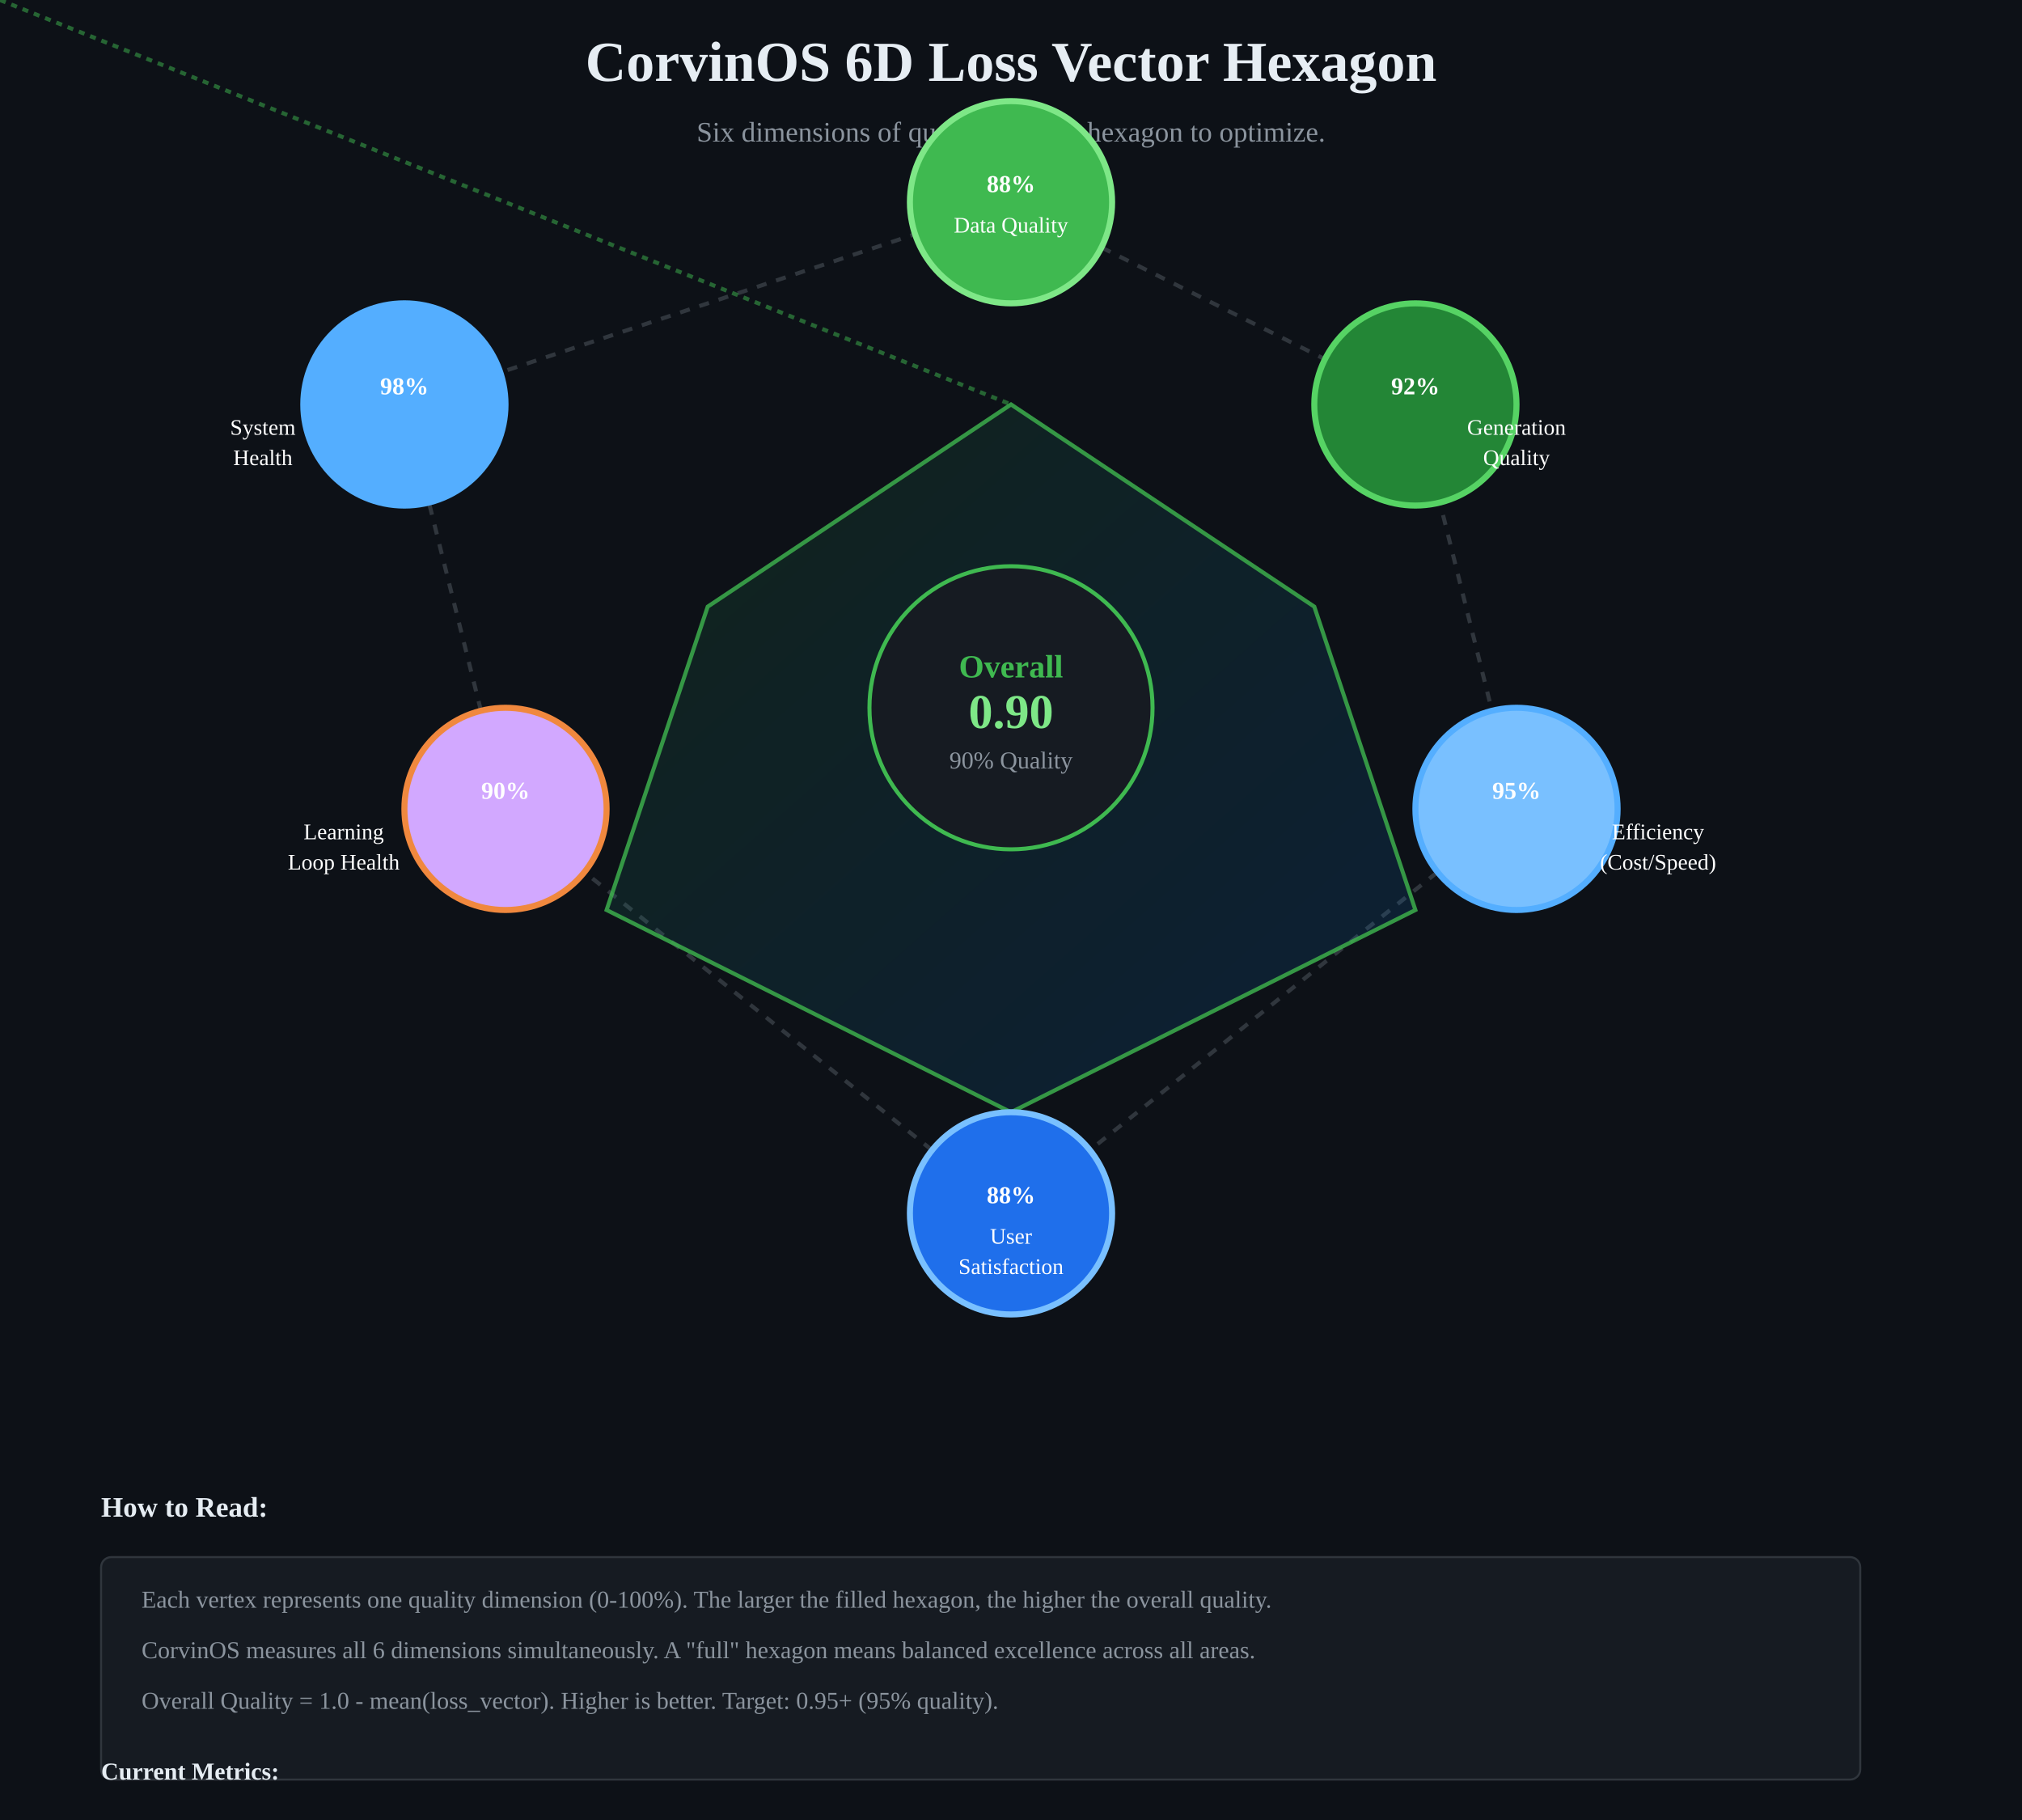
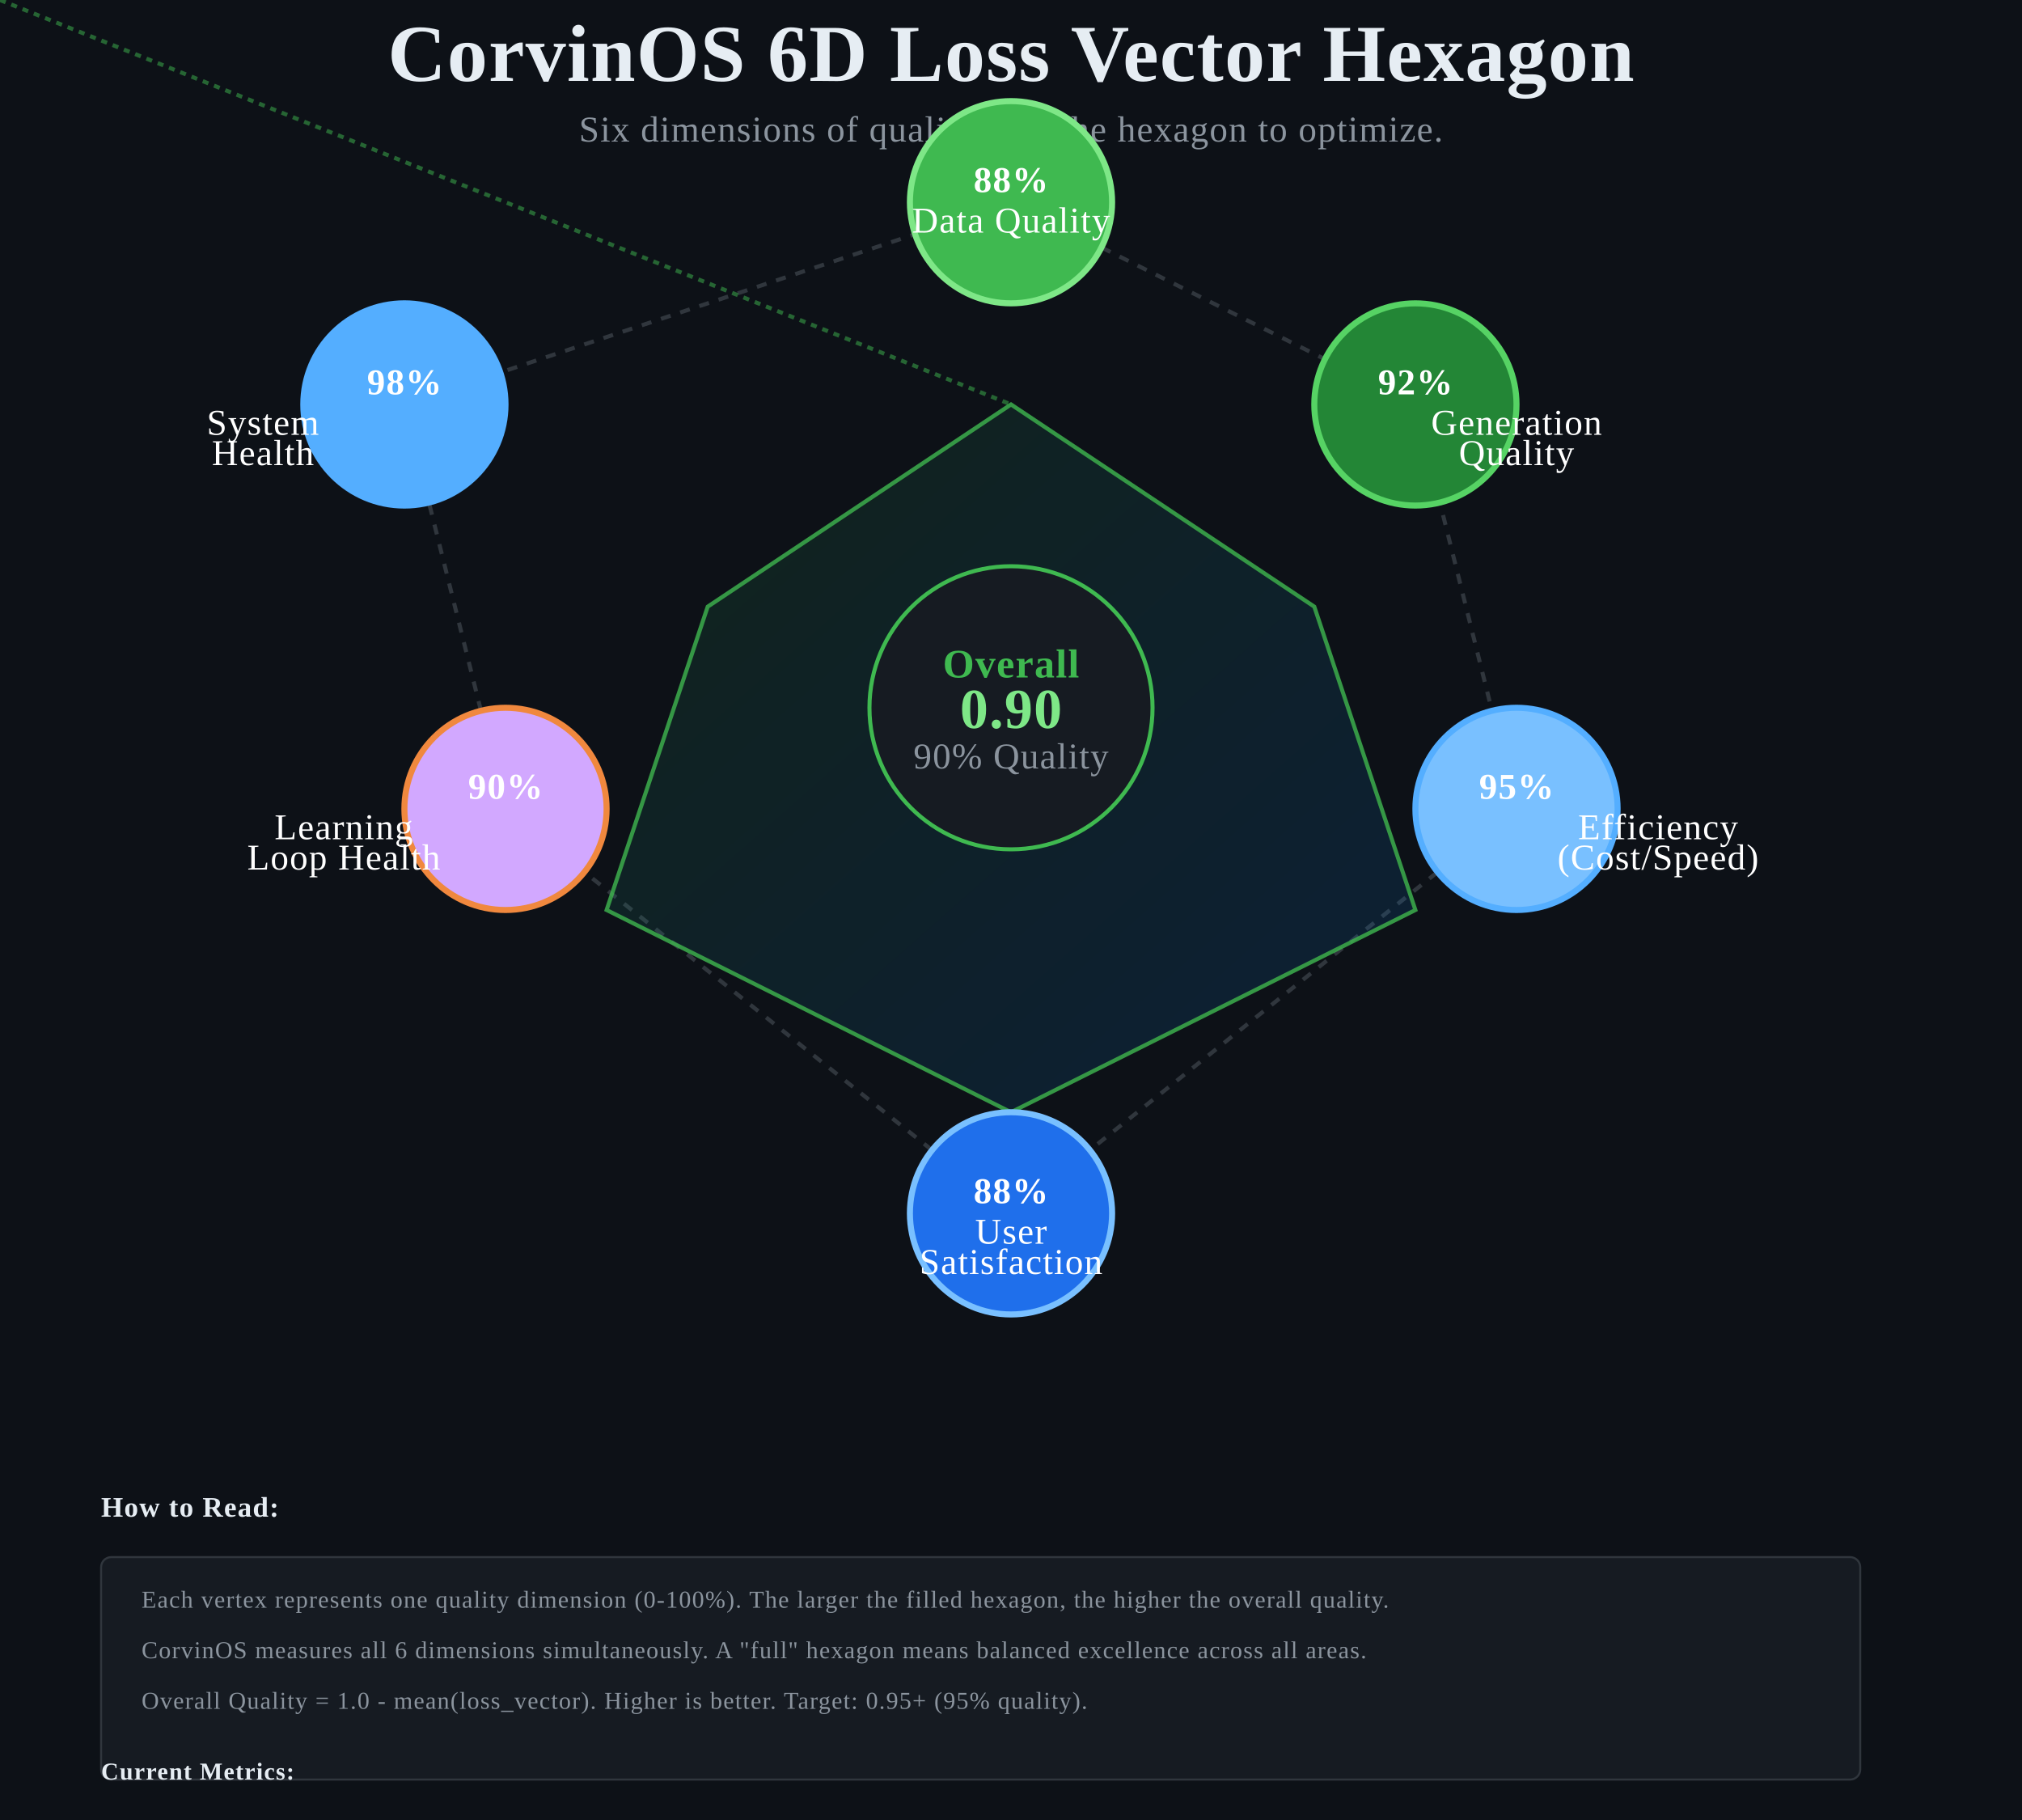
<svg xmlns="http://www.w3.org/2000/svg" viewBox="0 0 1000 900">
  <rect width="1000" height="900" fill="#0d1117" />
-   <text x="500" y="40" font-size="28" font-weight="bold" fill="#e6edf3" text-anchor="middle">
+   <text x="500" y="40" font-size="40" font-weight="bold" fill="#e6edf3" text-anchor="middle" letter-spacing="0.5">
    CorvinOS 6D Loss Vector Hexagon
  </text>
-   <text x="500" y="70" font-size="14" fill="#8b949e" text-anchor="middle">
+   <text x="500" y="70" font-size="18" fill="#8b949e" text-anchor="middle" letter-spacing="0.5">
    Six dimensions of quality. Fill the hexagon to optimize.
  </text>
  <polygon points="500,100 700,200 750,400 500,600 250,400 200,200" fill="none" stroke="#30363d" stroke-width="2" stroke-dasharray="5,5" />
  <defs>
    <linearGradient id="hexGradient" x1="0%" y1="0%" x2="100%" y2="100%">
      <stop offset="0%" style="stop-color:#238636;stop-opacity:0.2" />
      <stop offset="100%" style="stop-color:#0969da;stop-opacity:0.2" />
    </linearGradient>
    <stop id="color-data" style="stop-color:#3fb950" />
    <stop id="color-gen" style="stop-color:#238636" />
    <stop id="color-user" style="stop-color:#1f6feb" />
    <stop id="color-eff" style="stop-color:#79c0ff" />
    <stop id="color-learn" style="stop-color:#d2a8ff" />
    <stop id="color-sys" style="stop-color:#54aeff" />
  </defs>
  <polygon points="500,200 650,300 700,450 500,550 300,450 350,300" fill="url(#hexGradient)" stroke="#3fb950" stroke-width="2" opacity="0.8" />
  <circle cx="500" cy="100" r="50" fill="#3fb950" stroke="#7ee787" stroke-width="3" />
-   <text x="500" y="95" font-size="12" font-weight="bold" fill="#ffffff" text-anchor="middle">88%</text>
-   <text x="500" y="115" font-size="11" fill="#ffffff" text-anchor="middle">Data Quality</text>
+   <text x="500" y="95" font-size="18" font-weight="bold" fill="#ffffff" text-anchor="middle" letter-spacing="0.5">88%</text>
+   <text x="500" y="115" font-size="18" fill="#ffffff" text-anchor="middle" letter-spacing="0.5">Data Quality</text>
  <line x="500" y="150" x2="500" y2="200" stroke="#3fb950" stroke-width="2" stroke-dasharray="3,3" opacity="0.5" />
  <circle cx="700" cy="200" r="50" fill="#238636" stroke="#56d364" stroke-width="3" />
-   <text x="700" y="195" font-size="12" font-weight="bold" fill="#ffffff" text-anchor="middle">92%</text>
-   <text x="750" y="215" font-size="11" fill="#ffffff" text-anchor="middle">Generation</text>
-   <text x="750" y="230" font-size="11" fill="#ffffff" text-anchor="middle">Quality</text>
+   <text x="700" y="195" font-size="18" font-weight="bold" fill="#ffffff" text-anchor="middle" letter-spacing="0.5">92%</text>
+   <text x="750" y="215" font-size="18" fill="#ffffff" text-anchor="middle" letter-spacing="0.5">Generation</text>
+   <text x="750" y="230" font-size="18" fill="#ffffff" text-anchor="middle" letter-spacing="0.5">Quality</text>
  <circle cx="750" cy="400" r="50" fill="#79c0ff" stroke="#54aeff" stroke-width="3" />
-   <text x="750" y="395" font-size="12" font-weight="bold" fill="#ffffff" text-anchor="middle">95%</text>
-   <text x="820" y="415" font-size="11" fill="#ffffff" text-anchor="middle">Efficiency</text>
-   <text x="820" y="430" font-size="11" fill="#ffffff" text-anchor="middle">(Cost/Speed)</text>
+   <text x="750" y="395" font-size="18" font-weight="bold" fill="#ffffff" text-anchor="middle" letter-spacing="0.5">95%</text>
+   <text x="820" y="415" font-size="18" fill="#ffffff" text-anchor="middle" letter-spacing="0.5">Efficiency</text>
+   <text x="820" y="430" font-size="18" fill="#ffffff" text-anchor="middle" letter-spacing="0.5">(Cost/Speed)</text>
  <circle cx="500" cy="600" r="50" fill="#1f6feb" stroke="#79c0ff" stroke-width="3" />
-   <text x="500" y="595" font-size="12" font-weight="bold" fill="#ffffff" text-anchor="middle">88%</text>
-   <text x="500" y="615" font-size="11" fill="#ffffff" text-anchor="middle">User</text>
-   <text x="500" y="630" font-size="11" fill="#ffffff" text-anchor="middle">Satisfaction</text>
+   <text x="500" y="595" font-size="18" font-weight="bold" fill="#ffffff" text-anchor="middle" letter-spacing="0.5">88%</text>
+   <text x="500" y="615" font-size="18" fill="#ffffff" text-anchor="middle" letter-spacing="0.5">User</text>
+   <text x="500" y="630" font-size="18" fill="#ffffff" text-anchor="middle" letter-spacing="0.5">Satisfaction</text>
  <circle cx="250" cy="400" r="50" fill="#d2a8ff" stroke="#f0883e" stroke-width="3" />
-   <text x="250" y="395" font-size="12" font-weight="bold" fill="#ffffff" text-anchor="middle">90%</text>
-   <text x="170" y="415" font-size="11" fill="#ffffff" text-anchor="middle">Learning</text>
-   <text x="170" y="430" font-size="11" fill="#ffffff" text-anchor="middle">Loop Health</text>
+   <text x="250" y="395" font-size="18" font-weight="bold" fill="#ffffff" text-anchor="middle" letter-spacing="0.5">90%</text>
+   <text x="170" y="415" font-size="18" fill="#ffffff" text-anchor="middle" letter-spacing="0.5">Learning</text>
+   <text x="170" y="430" font-size="18" fill="#ffffff" text-anchor="middle" letter-spacing="0.5">Loop Health</text>
  <circle cx="200" cy="200" r="50" fill="#54aeff" stroke="#54aeff" stroke-width="3" />
-   <text x="200" y="195" font-size="12" font-weight="bold" fill="#ffffff" text-anchor="middle">98%</text>
-   <text x="130" y="215" font-size="11" fill="#ffffff" text-anchor="middle">System</text>
-   <text x="130" y="230" font-size="11" fill="#ffffff" text-anchor="middle">Health</text>
+   <text x="200" y="195" font-size="18" font-weight="bold" fill="#ffffff" text-anchor="middle" letter-spacing="0.5">98%</text>
+   <text x="130" y="215" font-size="18" fill="#ffffff" text-anchor="middle" letter-spacing="0.5">System</text>
+   <text x="130" y="230" font-size="18" fill="#ffffff" text-anchor="middle" letter-spacing="0.5">Health</text>
  <circle cx="500" cy="350" r="70" fill="#161b22" stroke="#3fb950" stroke-width="2" />
-   <text x="500" y="335" font-size="16" font-weight="bold" fill="#3fb950" text-anchor="middle">
+   <text x="500" y="335" font-size="20" font-weight="bold" fill="#3fb950" text-anchor="middle" letter-spacing="0.5">
    Overall
  </text>
-   <text x="500" y="360" font-size="24" font-weight="bold" fill="#7ee787" text-anchor="middle">
+   <text x="500" y="360" font-size="28" font-weight="bold" fill="#7ee787" text-anchor="middle" letter-spacing="0.5">
    0.90
  </text>
-   <text x="500" y="380" font-size="12" fill="#8b949e" text-anchor="middle">
+   <text x="500" y="380" font-size="18" fill="#8b949e" text-anchor="middle" letter-spacing="0.5">
    90% Quality
  </text>
-   <text x="50" y="750" font-size="14" font-weight="bold" fill="#e6edf3">How to Read:</text>
+   <text x="50" y="750" font-size="14" font-weight="bold" fill="#e6edf3" letter-spacing="0.5">How to Read:</text>
  <rect x="50" y="770" width="870" height="110" rx="5" fill="#161b22" stroke="#30363d" stroke-width="1" />
-   <text x="70" y="795" font-size="12" fill="#8b949e">
+   <text x="70" y="795" font-size="12" fill="#8b949e" letter-spacing="0.5">
    Each vertex represents one quality dimension (0-100%). The larger the filled hexagon, the higher the overall quality.
  </text>
-   <text x="70" y="820" font-size="12" fill="#8b949e">
+   <text x="70" y="820" font-size="12" fill="#8b949e" letter-spacing="0.5">
    CorvinOS measures all 6 dimensions simultaneously. A "full" hexagon means balanced excellence across all areas.
  </text>
-   <text x="70" y="845" font-size="12" fill="#8b949e">
+   <text x="70" y="845" font-size="12" fill="#8b949e" letter-spacing="0.5">
    Overall Quality = 1.0 - mean(loss_vector). Higher is better. Target: 0.95+ (95% quality).
  </text>
-   <text x="50" y="880" font-size="12" font-weight="bold" fill="#e6edf3">Current Metrics:</text>
+   <text x="50" y="880" font-size="12" font-weight="bold" fill="#e6edf3" letter-spacing="0.5">Current Metrics:</text>
</svg>
